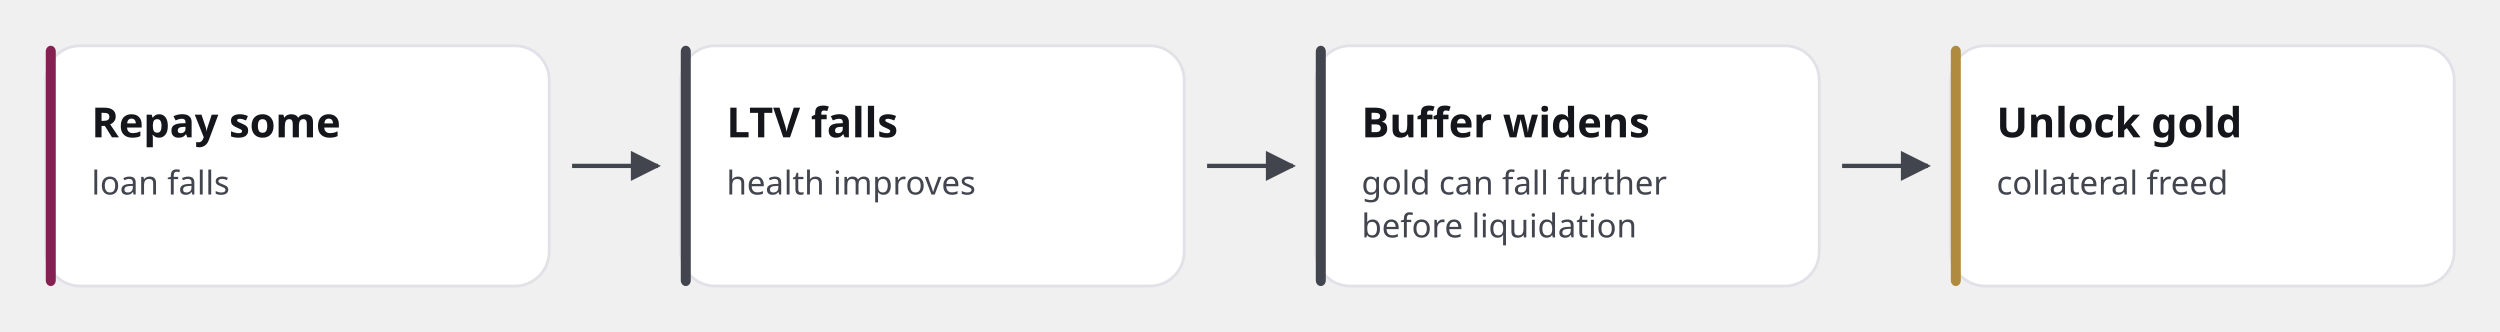
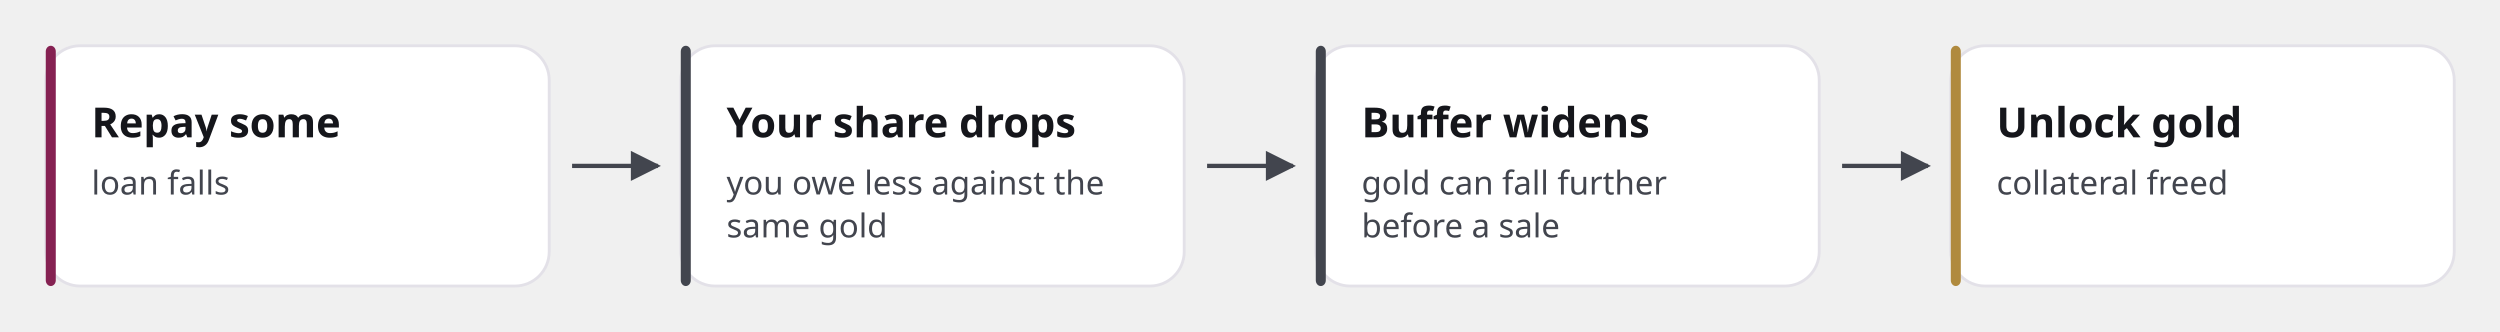
<svg xmlns="http://www.w3.org/2000/svg" viewBox="0 0 874 116" width="874" height="116" role="img">
  <defs>
    <marker id="a" viewBox="0 0 10 10" refX="9" refY="5" markerWidth="7" markerHeight="7" orient="auto">
      <path d="M0 0 L10 5 L0 10 z" fill="#42454E" />
    </marker>
  </defs>
  <rect x="16" y="16" width="176" height="84" rx="12" fill="#fff" stroke="#E3E1E8" />
  <rect x="16" y="16" width="3.5" height="84" rx="2" fill="#852152" />
  <text x="32" y="48" font-family="system-ui,sans-serif" font-size="14.5" font-weight="650" fill="#15161B">Repay some</text>
  <text x="32" y="68" font-family="system-ui,sans-serif" font-size="11.5" fill="#42454E">loan falls</text>
  <line x1="200" y1="58.0" x2="230" y2="58.0" stroke="#42454E" stroke-width="1.5" marker-end="url(#a)" />
  <rect x="238" y="16" width="176" height="84" rx="12" fill="#fff" stroke="#E3E1E8" />
  <rect x="238" y="16" width="3.5" height="84" rx="2" fill="#42454E" />
-   <text x="254" y="48" font-family="system-ui,sans-serif" font-size="14.5" font-weight="650" fill="#15161B">LTV falls</text>
-   <text x="254" y="68" font-family="system-ui,sans-serif" font-size="11.5" fill="#42454E">health improves</text>
+   <text x="254" y="48" font-family="system-ui,sans-serif" font-size="14.5" font-weight="650" fill="#15161B">Your share drops</text>
+   <text x="254" y="68" font-family="system-ui,sans-serif" font-size="11.5" fill="#42454E">you owe less against the</text>
+   <text x="254" y="83" font-family="system-ui,sans-serif" font-size="11.5" fill="#42454E">same gold</text>
  <line x1="422" y1="58.0" x2="452" y2="58.0" stroke="#42454E" stroke-width="1.5" marker-end="url(#a)" />
  <rect x="460" y="16" width="176" height="84" rx="12" fill="#fff" stroke="#E3E1E8" />
  <rect x="460" y="16" width="3.5" height="84" rx="2" fill="#42454E" />
  <text x="476" y="48" font-family="system-ui,sans-serif" font-size="14.5" font-weight="650" fill="#15161B">Buffer widens</text>
  <text x="476" y="68" font-family="system-ui,sans-serif" font-size="11.5" fill="#42454E">gold can fall further</text>
-   <text x="476" y="83" font-family="system-ui,sans-serif" font-size="11.5" fill="#42454E">before liquidation</text>
+   <text x="476" y="83" font-family="system-ui,sans-serif" font-size="11.5" fill="#42454E">before a sale</text>
  <line x1="644" y1="58.0" x2="674" y2="58.0" stroke="#42454E" stroke-width="1.5" marker-end="url(#a)" />
  <rect x="682" y="16" width="176" height="84" rx="12" fill="#fff" stroke="#E3E1E8" />
  <rect x="682" y="16" width="3.5" height="84" rx="2" fill="#B08A3E" />
  <text x="698" y="48" font-family="system-ui,sans-serif" font-size="14.5" font-weight="650" fill="#15161B">Unlock gold</text>
  <text x="698" y="68" font-family="system-ui,sans-serif" font-size="11.5" fill="#42454E">collateral freed</text>
</svg>
